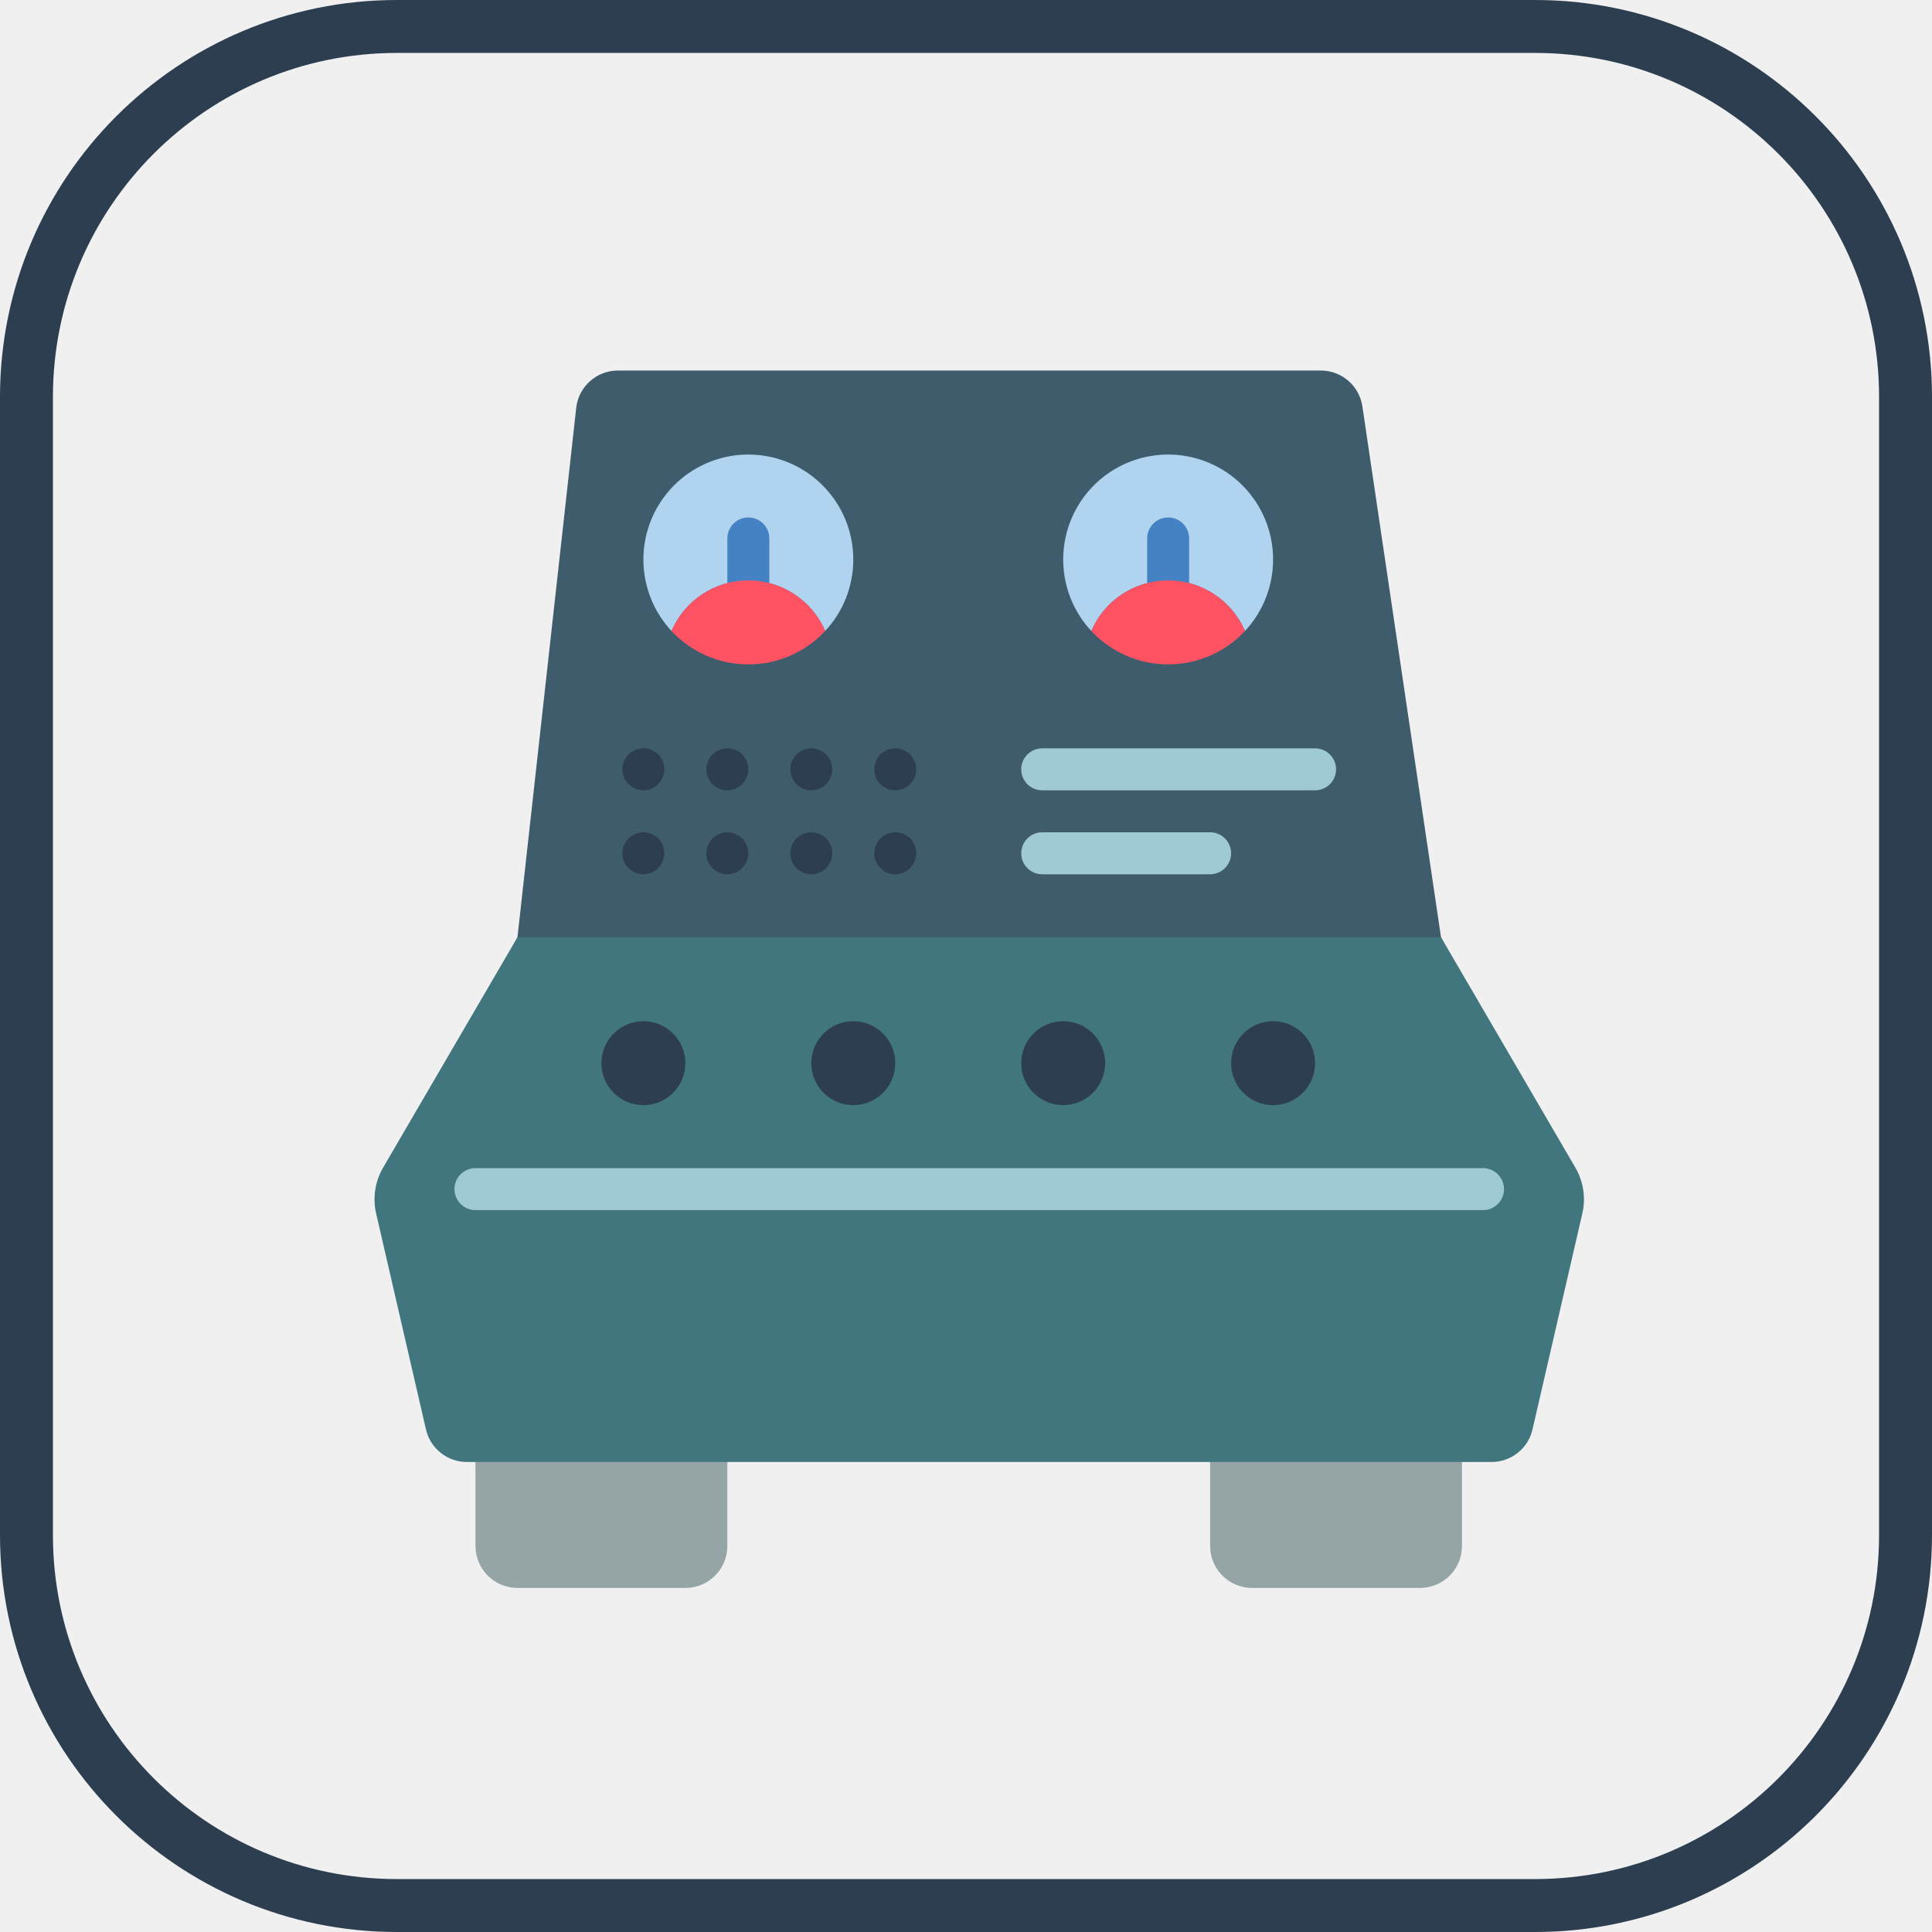
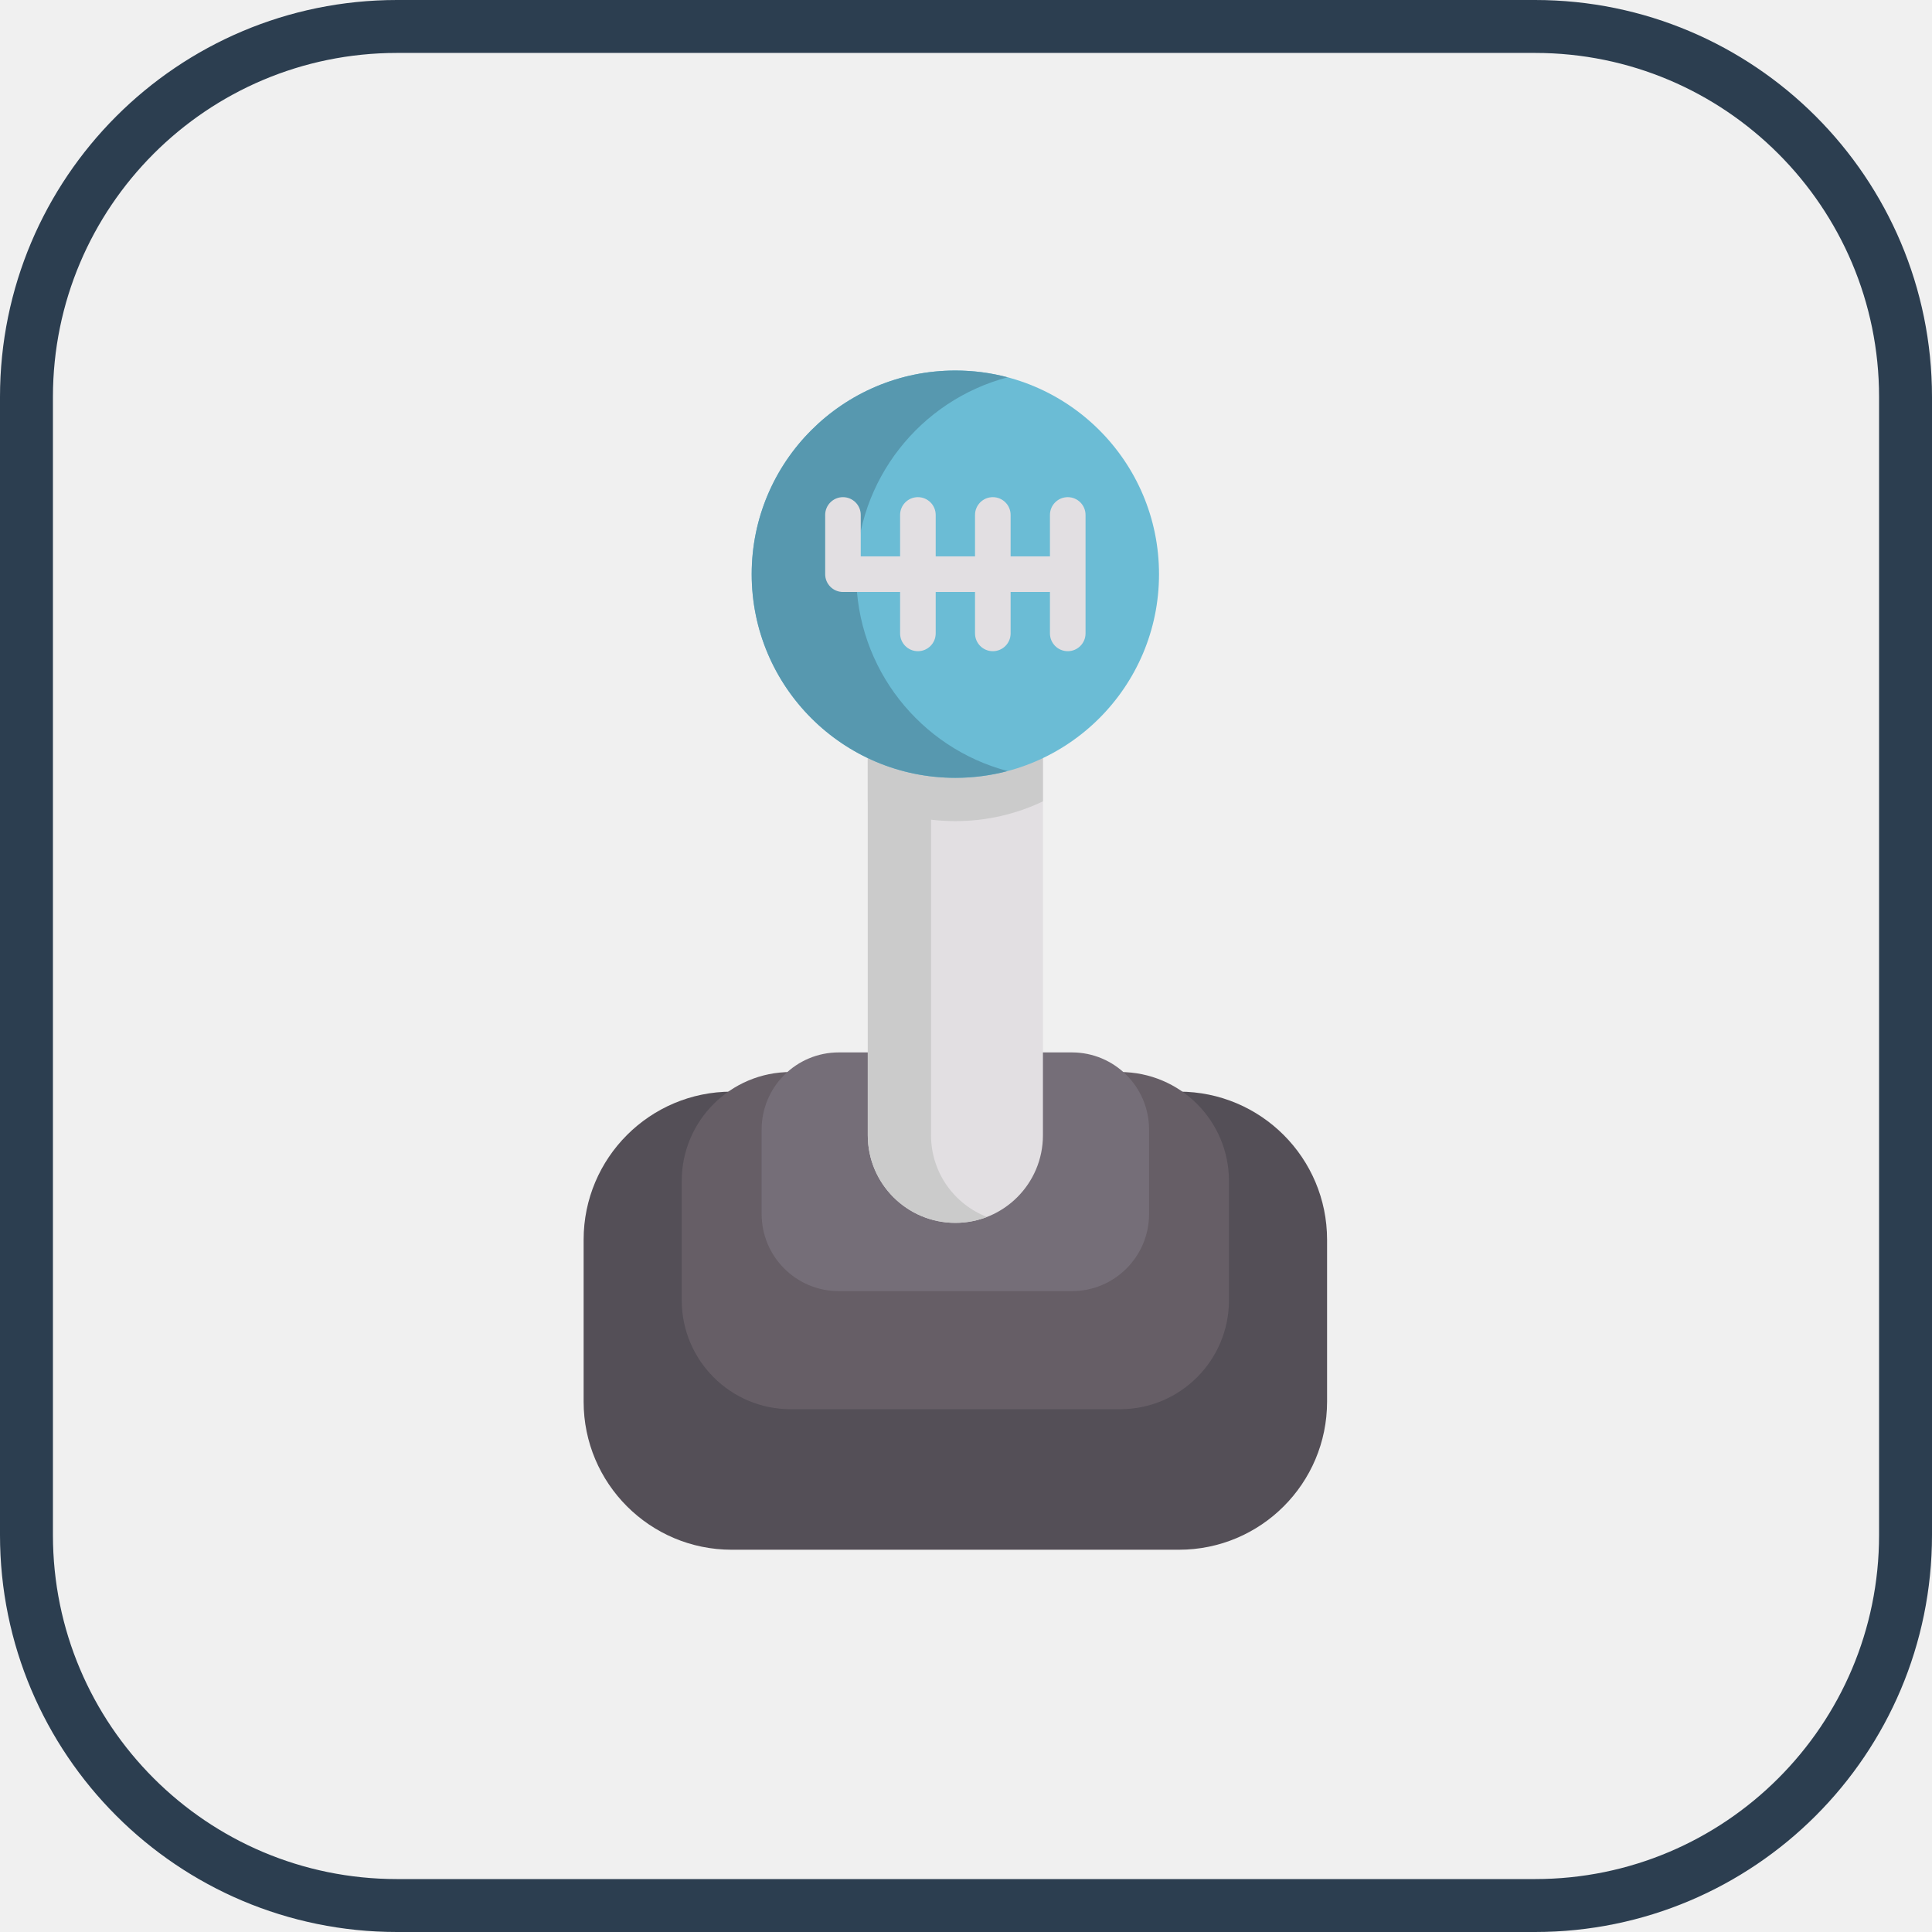
<svg xmlns="http://www.w3.org/2000/svg" xmlns:xlink="http://www.w3.org/1999/xlink" width="73px" height="73px" viewBox="0 0 73 73" version="1.1">
  <defs>
    <rect id="path-1" x="0" y="0" width="69" height="69" rx="14" />
  </defs>
  <g id="testing/manual-testing" stroke="none" stroke-width="1" fill="none" fill-rule="evenodd">
    <g id="container" transform="translate(2, 2)">
      <mask id="mask-2" fill="white">
        <use xlink:href="#path-1" />
      </mask>
      <rect stroke="#2C3E50" stroke-width="2" x="-1" y="-1" width="71" height="71" rx="14" />
    </g>
-     <g id="control-panel-(1)" transform="translate(14, 14)" fill-rule="nonzero">
-       <path d="M40.448,21.414 L37.477,1.354 C37.361,0.576 36.693,-0 35.907,-5.31543456e-16 L9.351,-5.31543456e-16 C8.542,-0.001 7.862,0.607 7.772,1.411 L5.552,21.414 L4.759,23 L41.241,23 L40.448,21.414 Z" id="Shape" fill="#3F5C6C" />
-       <path d="M3.966,39.655 L13.483,39.655 L13.483,44.414 C13.483,45.29 12.773,46 11.897,46 L5.552,46 C4.676,46 3.966,45.29 3.966,44.414 L3.966,39.655 Z" id="Shape" fill="#95A5A5" />
-       <path d="M31.724,39.655 L41.241,39.655 L41.241,44.414 C41.241,45.29 40.531,46 39.655,46 L33.31,46 C32.434,46 31.724,45.29 31.724,44.414 L31.724,39.655 Z" id="Shape" fill="#95A5A5" />
-       <path d="M45.788,31.85 L43.905,40.012 C43.738,40.732 43.097,41.241 42.359,41.241 L3.641,41.241 C2.903,41.241 2.262,40.732 2.095,40.012 L0.212,31.85 C0.076,31.26 0.17,30.64 0.476,30.117 L5.552,21.414 L40.448,21.414 L45.524,30.117 C45.83,30.64 45.924,31.26 45.788,31.85 Z" id="Shape" fill="#41767F" />
-       <path d="M18.241,7.138 C18.243,8.142 17.863,9.109 17.179,9.842 C16.68,8.682 15.538,7.931 14.276,7.931 C13.013,7.931 11.872,8.682 11.373,9.842 C10.163,8.542 9.965,6.595 10.89,5.077 C11.814,3.56 13.635,2.843 15.346,3.322 C17.057,3.802 18.24,5.361 18.241,7.138 Z" id="Shape" fill="#B0D3F0" />
-       <path d="M14.276,9.517 C13.838,9.517 13.483,9.162 13.483,8.724 L13.483,6.345 C13.483,5.907 13.838,5.552 14.276,5.552 C14.714,5.552 15.069,5.907 15.069,6.345 L15.069,8.724 C15.069,9.162 14.714,9.517 14.276,9.517 Z" id="Shape" fill="#4482C3" />
-       <path d="M10.754,14.411 C10.71,14.381 10.662,14.357 10.612,14.339 C10.567,14.316 10.519,14.3 10.469,14.292 C10.314,14.259 10.154,14.276 10.009,14.339 C9.912,14.378 9.823,14.434 9.747,14.506 C9.602,14.658 9.52,14.859 9.517,15.069 C9.514,15.278 9.597,15.479 9.747,15.624 C9.895,15.776 10.098,15.862 10.31,15.862 C10.522,15.862 10.726,15.776 10.873,15.624 C11.017,15.475 11.099,15.276 11.103,15.069 C11.101,14.859 11.018,14.658 10.873,14.506 C10.836,14.472 10.796,14.44 10.754,14.411 Z" id="Shape" fill="#2C3E50" />
-       <path d="M10.754,17.583 C10.71,17.553 10.662,17.529 10.612,17.512 C10.567,17.489 10.519,17.473 10.469,17.464 C10.314,17.431 10.154,17.448 10.009,17.512 C9.912,17.55 9.823,17.607 9.747,17.678 C9.602,17.83 9.52,18.031 9.517,18.241 C9.514,18.45 9.597,18.651 9.747,18.797 C9.895,18.949 10.098,19.035 10.31,19.035 C10.522,19.035 10.726,18.949 10.873,18.797 C11.017,18.647 11.099,18.449 11.103,18.241 C11.101,18.031 11.018,17.83 10.873,17.678 C10.836,17.644 10.796,17.612 10.754,17.583 Z" id="Shape" fill="#2C3E50" />
-       <path d="M13.927,14.411 C13.883,14.381 13.835,14.357 13.784,14.339 C13.739,14.316 13.691,14.3 13.641,14.292 C13.487,14.259 13.326,14.276 13.181,14.339 C13.084,14.378 12.995,14.434 12.92,14.506 C12.775,14.658 12.693,14.859 12.69,15.069 C12.686,15.278 12.769,15.479 12.92,15.624 C13.067,15.776 13.271,15.862 13.483,15.862 C13.695,15.862 13.898,15.776 14.046,15.624 C14.19,15.475 14.272,15.276 14.276,15.069 C14.273,14.859 14.191,14.658 14.046,14.506 C14.008,14.472 13.968,14.44 13.927,14.411 Z" id="Shape" fill="#2C3E50" />
-       <path d="M13.927,17.583 C13.883,17.553 13.835,17.529 13.784,17.512 C13.739,17.489 13.691,17.473 13.641,17.464 C13.487,17.431 13.326,17.448 13.181,17.512 C13.084,17.55 12.995,17.607 12.92,17.678 C12.775,17.83 12.693,18.031 12.69,18.241 C12.686,18.45 12.769,18.651 12.92,18.797 C13.067,18.949 13.271,19.035 13.483,19.035 C13.695,19.035 13.898,18.949 14.046,18.797 C14.19,18.647 14.272,18.449 14.276,18.241 C14.273,18.031 14.191,17.83 14.046,17.678 C14.008,17.644 13.968,17.612 13.927,17.583 Z" id="Shape" fill="#2C3E50" />
-       <path d="M17.099,14.411 C17.055,14.381 17.007,14.357 16.957,14.339 C16.912,14.316 16.863,14.3 16.814,14.292 C16.659,14.259 16.498,14.276 16.354,14.339 C16.257,14.378 16.168,14.434 16.092,14.506 C15.947,14.658 15.865,14.859 15.862,15.069 C15.859,15.278 15.942,15.479 16.092,15.624 C16.24,15.776 16.443,15.862 16.655,15.862 C16.867,15.862 17.07,15.776 17.218,15.624 C17.362,15.475 17.444,15.276 17.448,15.069 C17.445,14.859 17.363,14.658 17.218,14.506 C17.181,14.472 17.141,14.44 17.099,14.411 Z" id="Shape" fill="#2C3E50" />
-       <path d="M17.099,17.583 C17.055,17.553 17.007,17.529 16.957,17.512 C16.912,17.489 16.863,17.473 16.814,17.464 C16.659,17.431 16.498,17.448 16.354,17.512 C16.257,17.55 16.168,17.607 16.092,17.678 C15.947,17.83 15.865,18.031 15.862,18.241 C15.859,18.45 15.942,18.651 16.092,18.797 C16.24,18.949 16.443,19.035 16.655,19.035 C16.867,19.035 17.07,18.949 17.218,18.797 C17.362,18.647 17.444,18.449 17.448,18.241 C17.445,18.031 17.363,17.83 17.218,17.678 C17.181,17.644 17.141,17.612 17.099,17.583 Z" id="Shape" fill="#2C3E50" />
-       <path d="M19.828,15.862 C20.04,15.865 20.244,15.778 20.391,15.624 C20.535,15.475 20.617,15.276 20.621,15.069 C20.618,14.859 20.536,14.658 20.391,14.506 C20.353,14.472 20.313,14.44 20.272,14.411 C20.228,14.381 20.18,14.357 20.129,14.339 C20.084,14.316 20.036,14.3 19.986,14.292 C19.832,14.259 19.671,14.276 19.526,14.339 C19.429,14.378 19.34,14.434 19.264,14.506 C19.12,14.658 19.037,14.859 19.034,15.069 C19.031,15.278 19.114,15.479 19.264,15.624 C19.411,15.778 19.615,15.865 19.828,15.862 Z" id="Shape" fill="#2C3E50" />
-       <path d="M20.272,17.583 C20.228,17.553 20.18,17.529 20.129,17.512 C20.084,17.489 20.036,17.473 19.986,17.464 C19.832,17.431 19.671,17.448 19.526,17.512 C19.429,17.55 19.34,17.607 19.264,17.678 C19.12,17.83 19.037,18.031 19.034,18.241 C19.031,18.45 19.114,18.651 19.264,18.797 C19.412,18.949 19.615,19.035 19.828,19.035 C20.04,19.035 20.243,18.949 20.391,18.797 C20.535,18.647 20.617,18.449 20.621,18.241 C20.618,18.031 20.536,17.83 20.391,17.678 C20.353,17.644 20.313,17.612 20.272,17.583 Z" id="Shape" fill="#2C3E50" />
-       <path d="M35.69,14.276 L25.379,14.276 C24.941,14.276 24.586,14.631 24.586,15.069 C24.586,15.507 24.941,15.862 25.379,15.862 L35.69,15.862 C36.128,15.862 36.483,15.507 36.483,15.069 C36.483,14.631 36.128,14.276 35.69,14.276 Z" id="Shape" fill="#9FC9D3" />
-       <path d="M31.724,17.448 L25.379,17.448 C24.941,17.448 24.586,17.803 24.586,18.241 C24.586,18.679 24.941,19.034 25.379,19.034 L31.724,19.034 C32.162,19.034 32.517,18.679 32.517,18.241 C32.517,17.803 32.162,17.448 31.724,17.448 Z" id="Shape" fill="#9FC9D3" />
-       <circle id="Oval" fill="#2C3E50" cx="10.31" cy="26.172" r="1.586" />
-       <circle id="Oval" fill="#2C3E50" cx="18.241" cy="26.172" r="1.586" />
-       <circle id="Oval" fill="#2C3E50" cx="26.172" cy="26.172" r="1.586" />
-       <circle id="Oval" fill="#2C3E50" cx="34.103" cy="26.172" r="1.586" />
-       <path d="M42.034,31.724 L3.966,31.724 C3.527,31.724 3.172,31.369 3.172,30.931 C3.172,30.493 3.527,30.138 3.966,30.138 L42.034,30.138 C42.473,30.138 42.828,30.493 42.828,30.931 C42.828,31.369 42.473,31.724 42.034,31.724 Z" id="Shape" fill="#9FC9D3" />
-       <path d="M17.179,9.842 C16.428,10.647 15.376,11.104 14.276,11.104 C13.175,11.104 12.124,10.647 11.373,9.842 C11.872,8.682 13.013,7.931 14.276,7.931 C15.538,7.931 16.68,8.682 17.179,9.842 Z" id="Shape" fill="#FF5364" />
-       <path d="M34.103,7.138 C34.105,8.142 33.725,9.109 33.041,9.842 C32.542,8.682 31.401,7.931 30.138,7.931 C28.875,7.931 27.734,8.682 27.235,9.842 C26.025,8.542 25.827,6.595 26.752,5.077 C27.676,3.56 29.497,2.843 31.208,3.322 C32.919,3.802 34.102,5.361 34.103,7.138 Z" id="Shape" fill="#B0D3F0" />
-       <path d="M30.138,9.517 C29.7,9.517 29.345,9.162 29.345,8.724 L29.345,6.345 C29.345,5.907 29.7,5.552 30.138,5.552 C30.576,5.552 30.931,5.907 30.931,6.345 L30.931,8.724 C30.931,9.162 30.576,9.517 30.138,9.517 Z" id="Shape" fill="#4482C3" />
-       <path d="M33.041,9.842 C32.29,10.647 31.238,11.104 30.138,11.104 C29.037,11.104 27.986,10.647 27.235,9.842 C27.734,8.682 28.875,7.931 30.138,7.931 C31.401,7.931 32.542,8.682 33.041,9.842 Z" id="Shape" fill="#FF5364" />
+     <g id="manual-transmission" transform="translate(22, 14)" fill-rule="nonzero">
+       <path d="M22.548,27.247 L5.647,27.247 C2.557,27.247 0.052,29.752 0.052,32.842 L0.052,38.961 C0.052,42.051 2.557,44.556 5.647,44.556 L22.548,44.556 C25.638,44.556 28.143,42.051 28.143,38.961 L28.143,32.842 C28.143,29.752 25.638,27.247 22.548,27.247 Z" id="Shape" fill="#544F57" />
+       <path d="M20.318,26.506 L7.877,26.506 C5.603,26.506 3.759,28.35 3.759,30.624 L3.759,35.129 C3.759,37.403 5.603,39.247 7.877,39.247 L20.318,39.247 C22.593,39.247 24.436,37.403 24.436,35.129 L24.436,30.624 C24.436,28.35 22.593,26.506 20.318,26.506 Z" id="Shape" fill="#665E66" />
+       <path d="M18.502,25.765 L9.694,25.765 C8.083,25.765 6.778,27.07 6.778,28.68 L6.778,31.869 C6.778,33.48 8.083,34.785 9.694,34.785 L18.502,34.785 C20.112,34.785 21.417,33.48 21.417,31.869 L21.417,28.68 C21.417,27.07 20.112,25.765 18.502,25.765 Z" id="Shape" fill="#756E78" />
+       <path d="M17.407,11.276 L17.407,28.896 C17.407,30.723 15.926,32.205 14.098,32.205 C12.27,32.205 10.789,30.723 10.789,28.896 L10.789,11.276 L17.407,11.276 Z" id="Shape" fill="#E2DFE2" />
+       <path d="M15.293,31.982 C14.922,32.126 14.52,32.205 14.097,32.205 C12.27,32.205 10.789,30.723 10.789,28.896 L10.789,11.276 L13.179,11.276 L13.179,28.896 C13.179,30.301 14.056,31.503 15.293,31.982 Z" id="Shape" fill="#CBCBCB" />
+       <path d="M17.407,11.276 L17.407,16.279 C16.404,16.758 15.282,17.026 14.098,17.026 C12.913,17.026 11.791,16.758 10.789,16.279 L10.789,11.276 L17.407,11.276 Z" id="Shape" fill="#CBCBCB" />
+       <circle id="Oval" fill="#6BBCD5" cx="14.098" cy="7.695" r="7.695" />
+       <path d="M16.072,15.134 C15.442,15.301 14.78,15.39 14.098,15.39 C9.848,15.39 6.402,11.945 6.402,7.695 C6.402,3.445 9.848,0 14.098,0 C14.78,0 15.442,0.089 16.072,0.256 C12.778,1.127 10.351,4.127 10.351,7.695 C10.351,11.263 12.778,14.263 16.072,15.134 Z" id="Shape" fill="#5798AF" />
+       <path d="M18.345,4.785 C17.973,4.785 17.672,5.086 17.672,5.457 L17.672,7.023 L16.186,7.023 L16.186,5.457 C16.186,5.086 15.885,4.785 15.513,4.785 C15.142,4.785 14.841,5.086 14.841,5.457 L14.841,7.023 L13.355,7.023 L13.355,5.457 C13.355,5.086 13.054,4.785 12.682,4.785 C12.311,4.785 12.01,5.086 12.01,5.457 L12.01,7.023 L10.523,7.023 L10.523,5.457 C10.523,5.086 10.222,4.785 9.851,4.785 C9.48,4.785 9.179,5.086 9.179,5.457 L9.179,7.695 C9.179,8.067 9.48,8.368 9.851,8.368 L12.01,8.368 L12.01,9.933 C12.01,10.304 12.311,10.605 12.682,10.605 C13.054,10.605 13.355,10.304 13.355,9.933 L13.355,8.368 L14.841,8.368 L14.841,9.933 C14.841,10.304 15.142,10.605 15.514,10.605 C15.885,10.605 16.186,10.304 16.186,9.933 L16.186,8.368 L17.672,8.368 L17.672,9.933 C17.672,10.304 17.973,10.605 18.345,10.605 C18.716,10.605 19.017,10.304 19.017,9.933 L19.017,5.457 C19.017,5.086 18.716,4.785 18.345,4.785 Z" id="Shape" fill="#E2DFE2" />
    </g>
  </g>
</svg>
